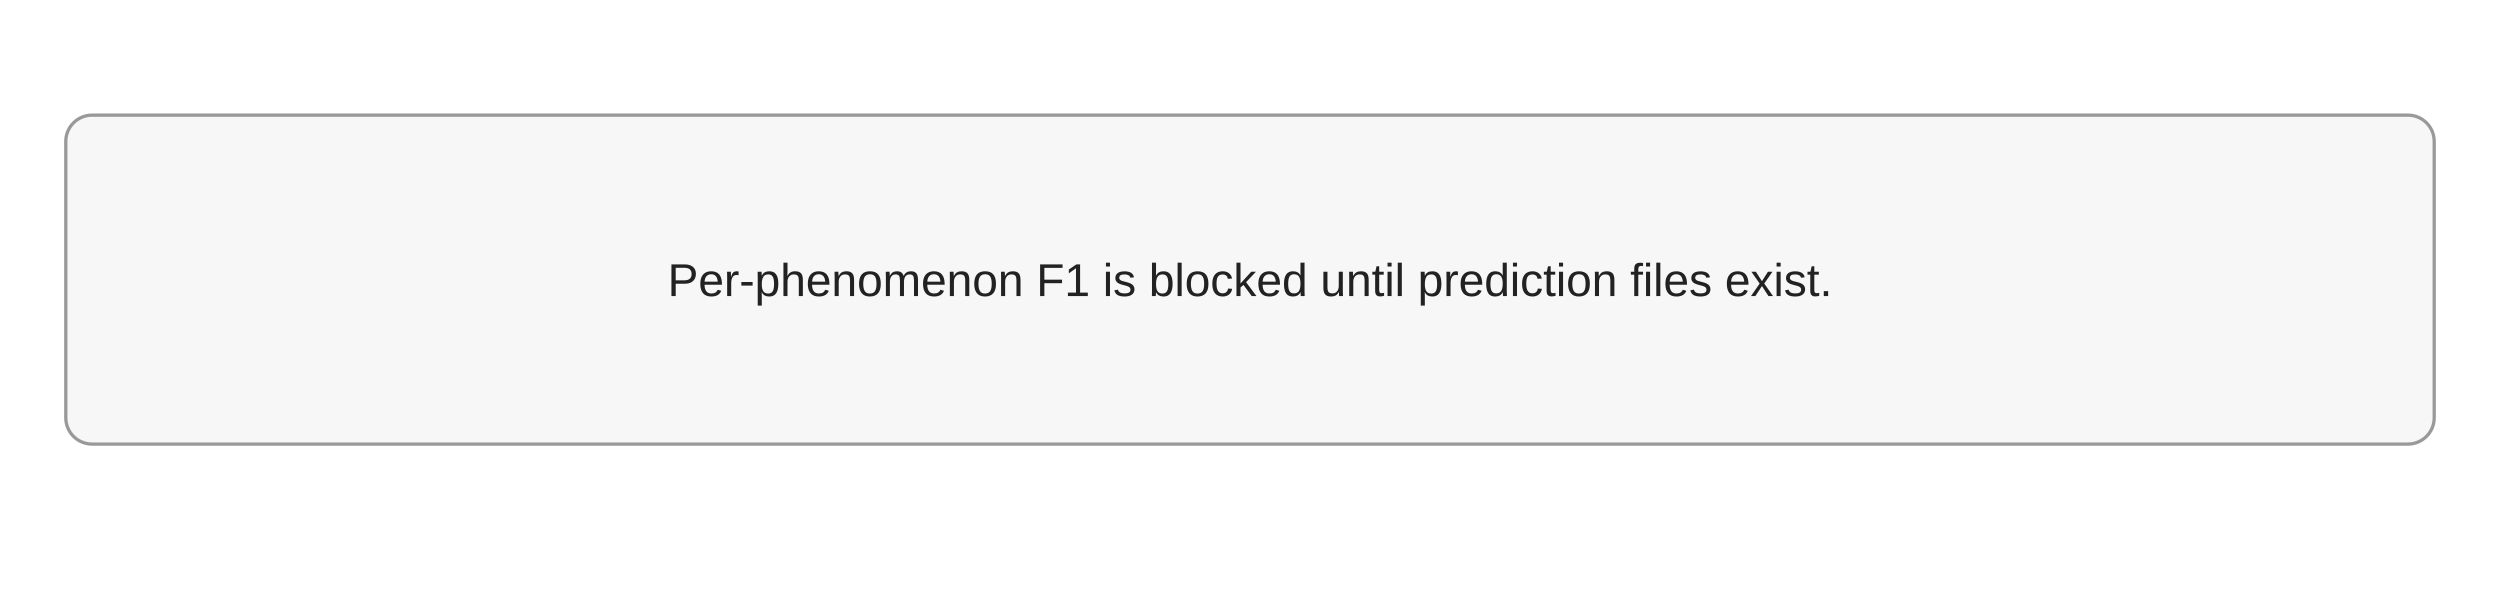
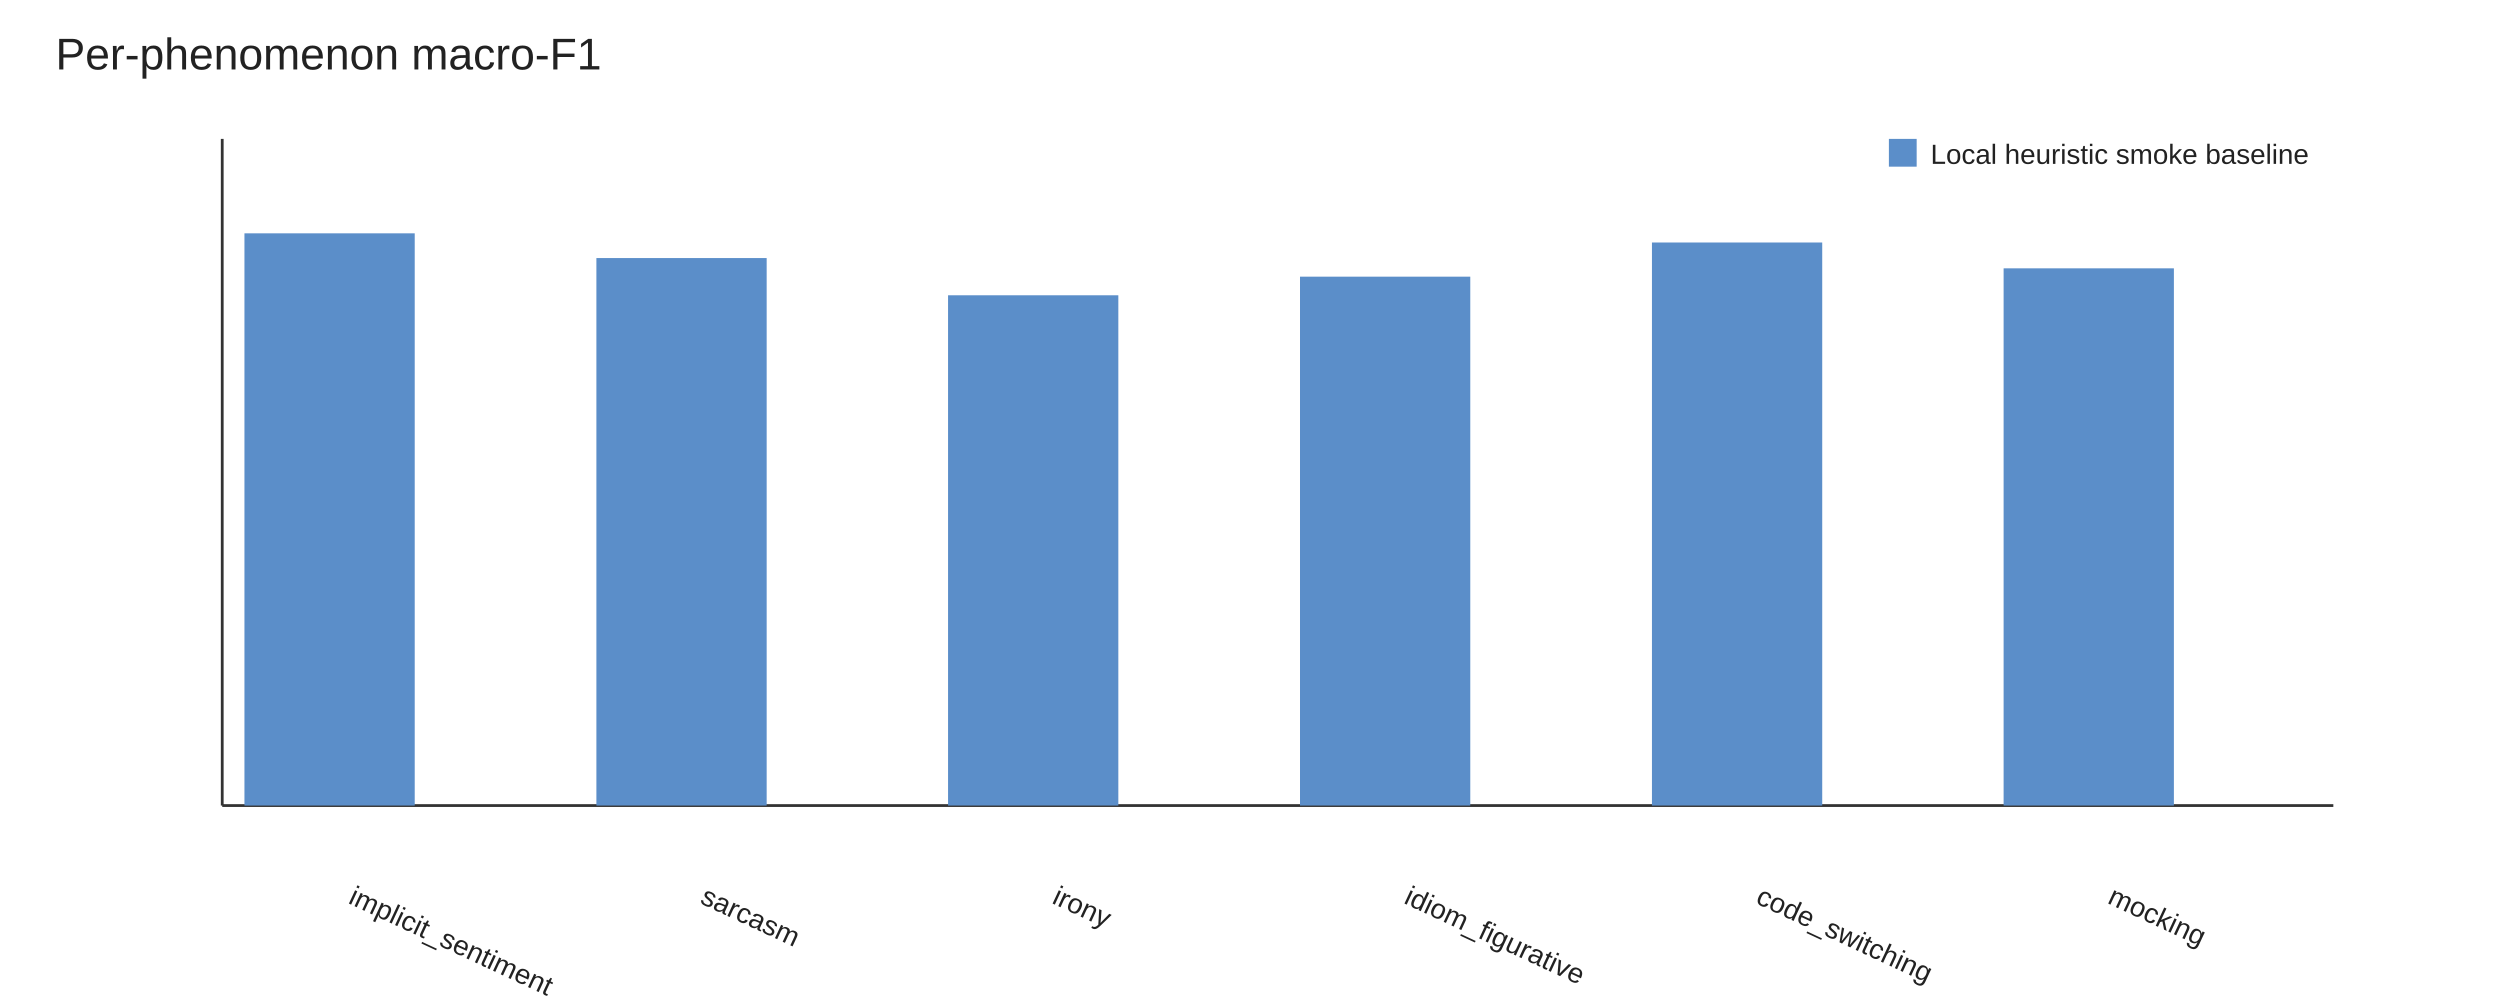
- <svg xmlns="http://www.w3.org/2000/svg" width="760" height="180" viewBox="0 0 760 180">
+ <svg xmlns="http://www.w3.org/2000/svg" width="900" height="360" viewBox="0 0 900 360">
  <defs>
    <marker id="arrow" markerWidth="10" markerHeight="8" refX="9" refY="4" orient="auto">
      <path d="M0,0 L10,4 L0,8 z" fill="#1f4e96" />
    </marker>
  </defs>
  <style>text{font-family:Arial,Helvetica,sans-serif;fill:#222}</style>
-   <rect x="20" y="35" width="720" height="100" rx="8" fill="#f7f7f7" stroke="#999" />
-   <text x="380" y="90" text-anchor="middle" font-size="14">Per-phenomenon F1 is blocked until prediction files exist.</text>
+   <text x="20" y="25" font-size="16">Per-phenomenon macro-F1</text>
+   <line x1="80" y1="290" x2="840" y2="290" stroke="#333" />
+   <line x1="80" y1="50" x2="80" y2="290" stroke="#333" />
+   <rect x="88.0" y="84.0" width="61.3" height="206.0" fill="#5b8ec9" />
+   <text x="125.0" y="325" transform="rotate(25 125.0,325)" font-size="10">implicit_sentiment</text>
+   <rect x="214.7" y="92.9" width="61.3" height="197.1" fill="#5b8ec9" />
+   <text x="251.667" y="325" transform="rotate(25 251.6667,325)" font-size="10">sarcasm</text>
+   <rect x="341.3" y="106.3" width="61.3" height="183.7" fill="#5b8ec9" />
+   <text x="378.333" y="325" transform="rotate(25 378.3333,325)" font-size="10">irony</text>
+   <rect x="468.0" y="99.6" width="61.3" height="190.4" fill="#5b8ec9" />
+   <text x="505.0" y="325" transform="rotate(25 505.0,325)" font-size="10">idiom_figurative</text>
+   <rect x="594.7" y="87.3" width="61.3" height="202.7" fill="#5b8ec9" />
+   <text x="631.667" y="325" transform="rotate(25 631.6667,325)" font-size="10">code_switching</text>
+   <rect x="721.3" y="96.6" width="61.3" height="193.4" fill="#5b8ec9" />
+   <text x="758.333" y="325" transform="rotate(25 758.3333,325)" font-size="10">mocking</text>
+   <rect x="680" y="50" width="10" height="10" fill="#5b8ec9" />
+   <text x="695" y="59" font-size="10">Local heuristic smoke baseline</text>
</svg>
